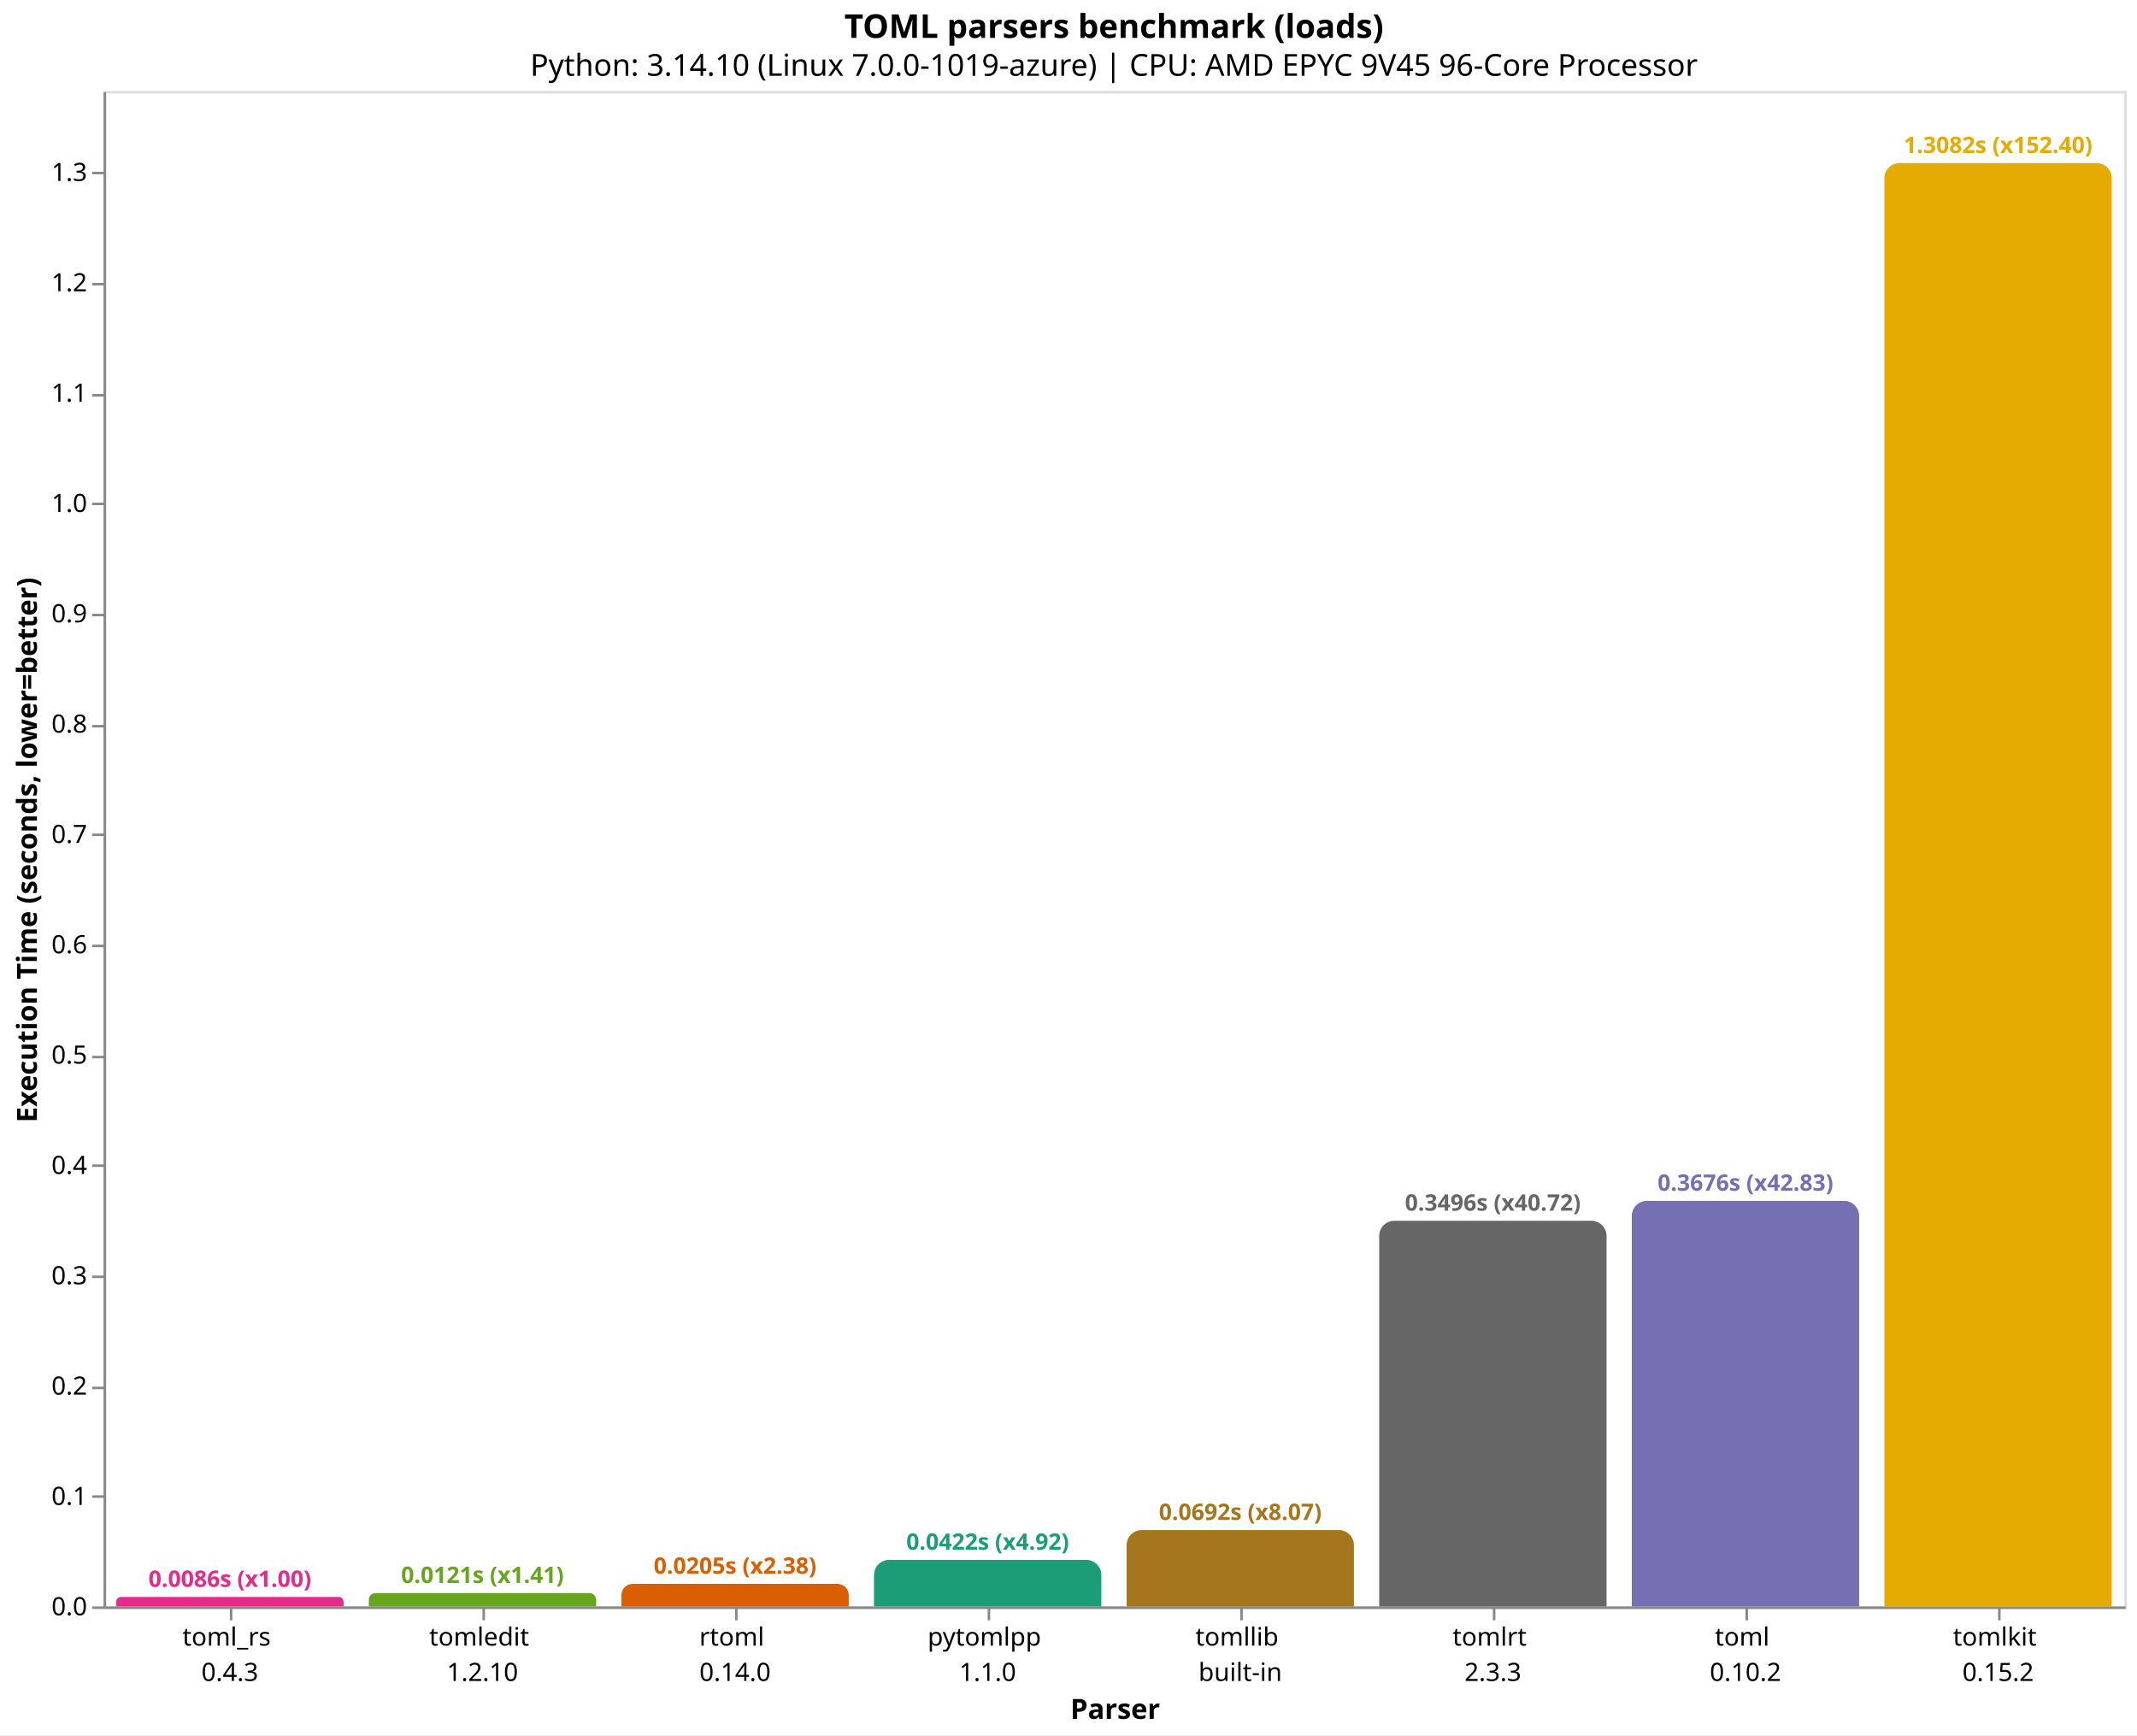
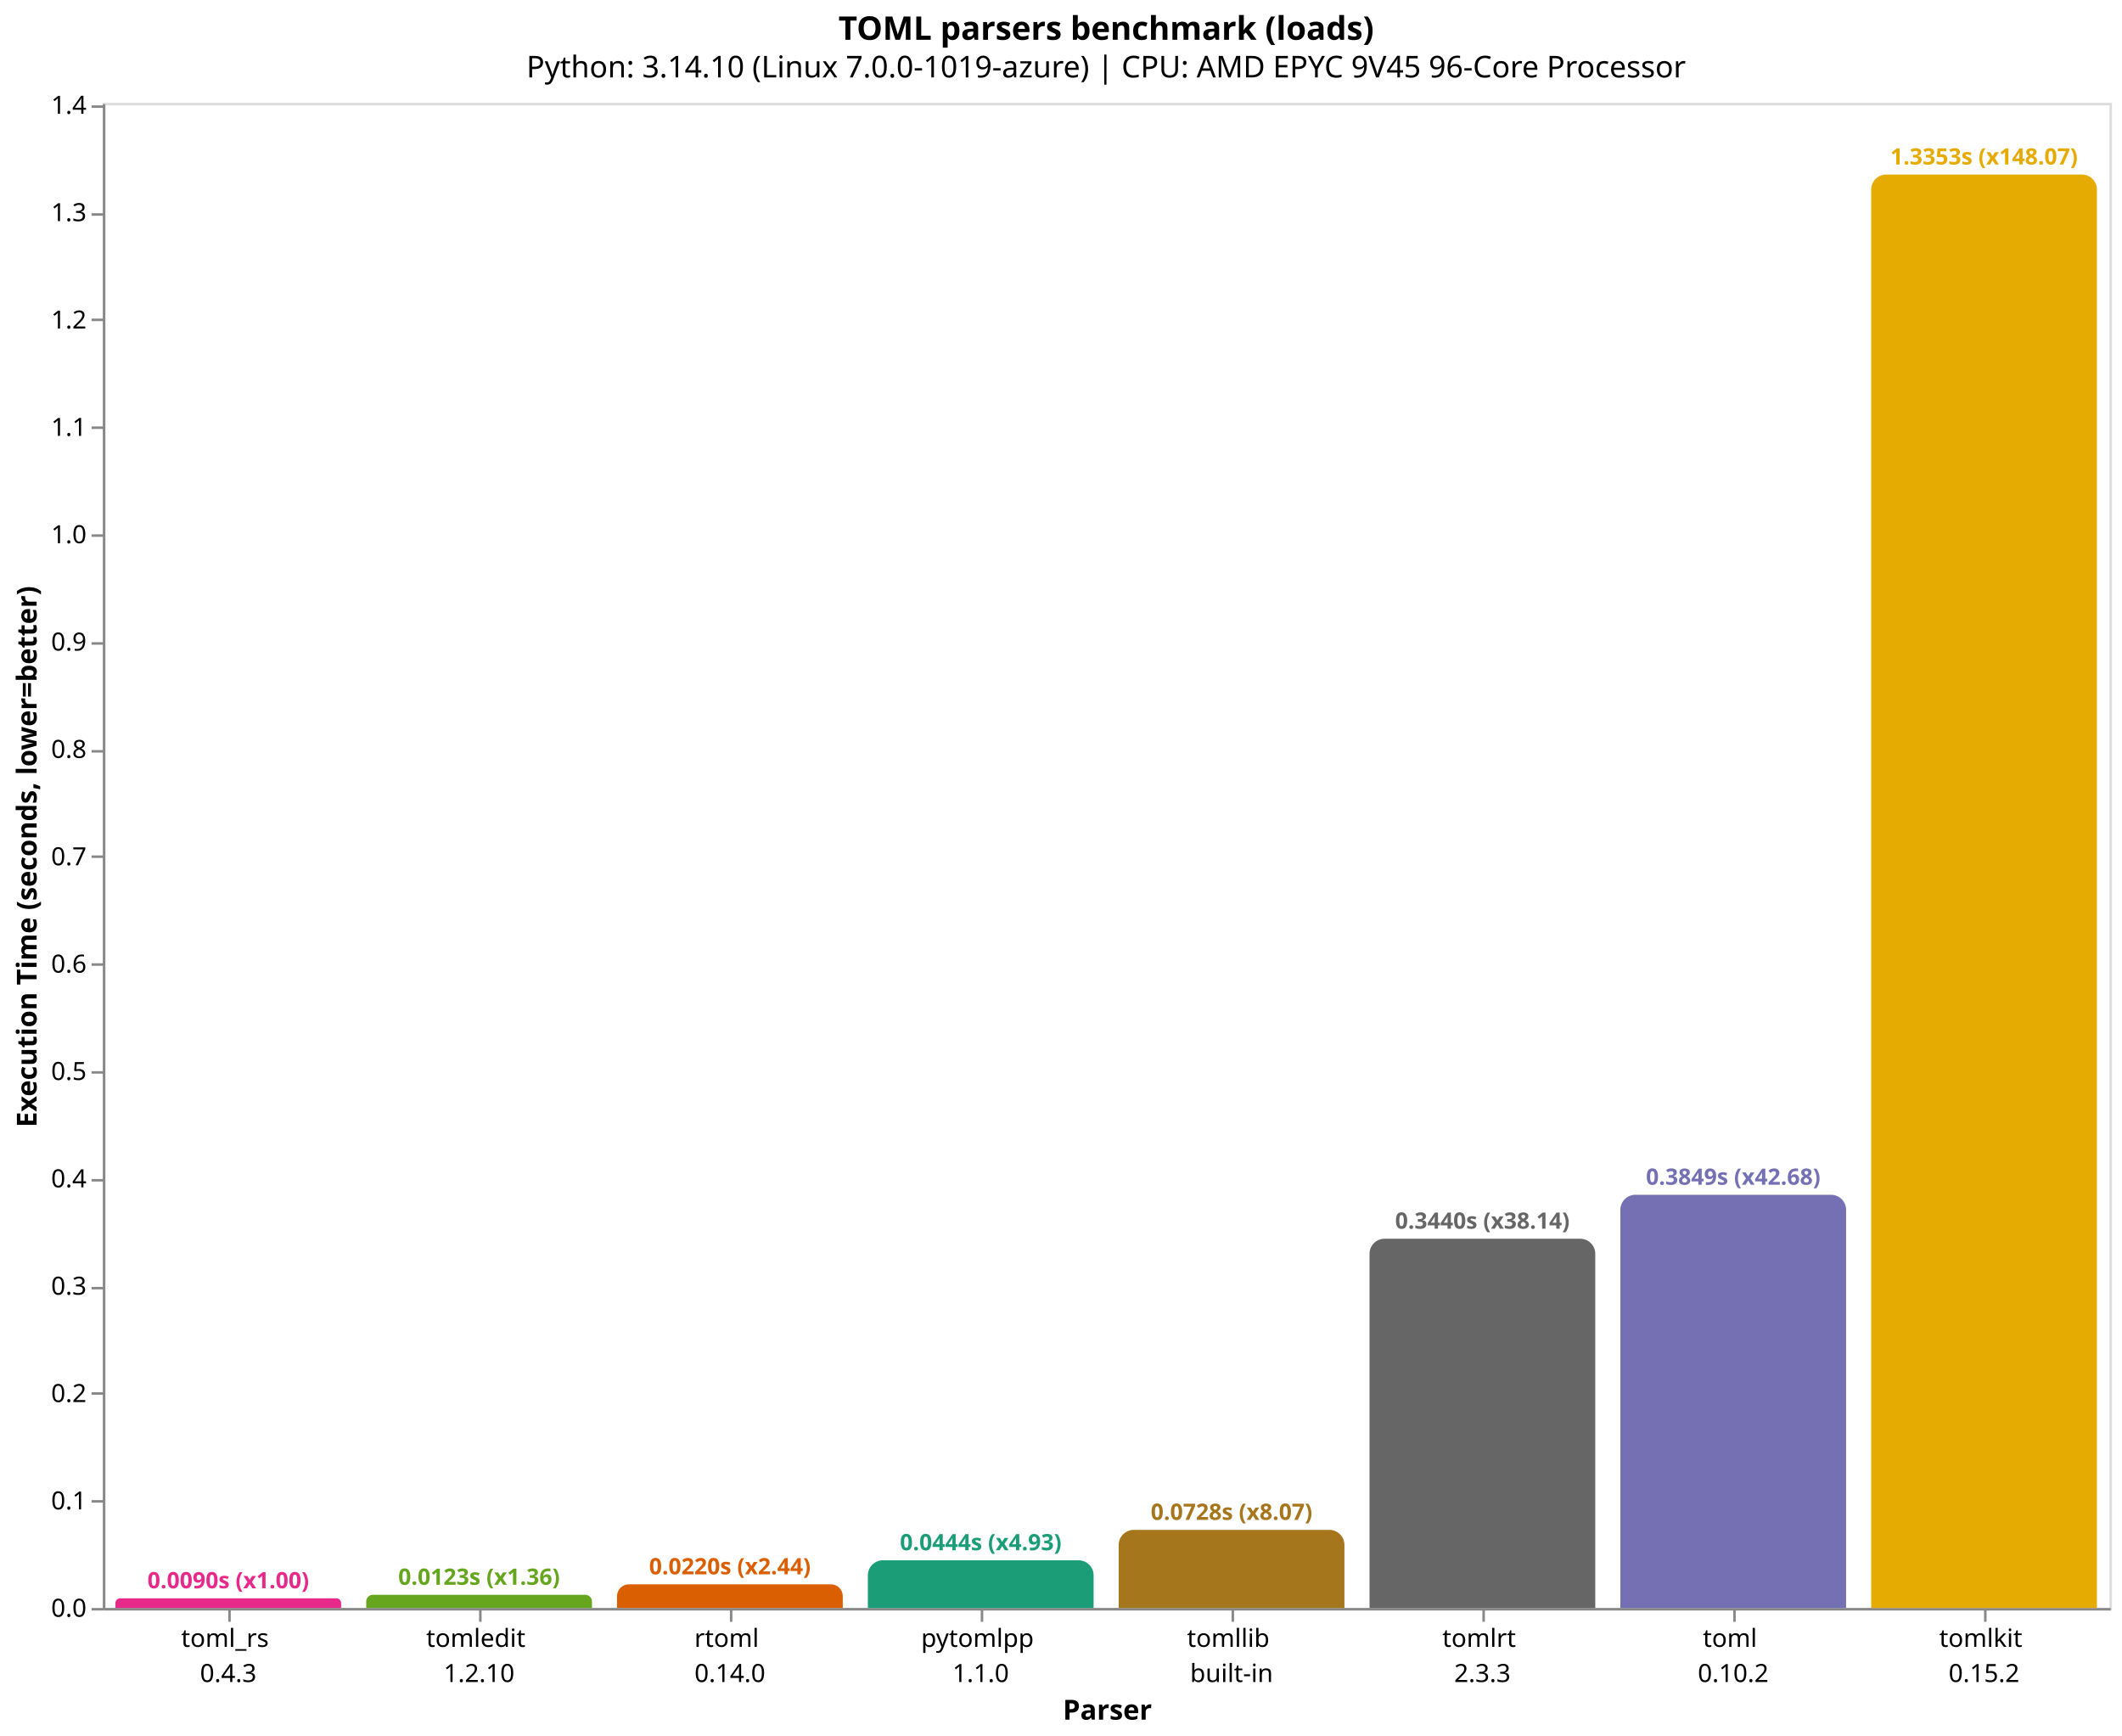
- <svg xmlns="http://www.w3.org/2000/svg" version="1.1" class="marks" width="846" height="687" viewBox="0 0 846 687">
-   <rect width="846" height="687" fill="white" />
-   <g fill="none" stroke-miterlimit="10" transform="translate(41,36)">
+ <svg xmlns="http://www.w3.org/2000/svg" version="1.1" class="marks" width="846" height="692" viewBox="0 0 846 692">
+   <rect width="846" height="692" fill="white" />
+   <g fill="none" stroke-miterlimit="10" transform="translate(41,41)">
    <g class="mark-group role-frame root" role="graphics-object" aria-roledescription="group mark container">
      <g transform="translate(0,0)">
        <path class="background" aria-hidden="true" d="M0.5,0.5h800v600h-800Z" stroke="#ddd" />
        <g>
          <g class="mark-group role-axis" role="graphics-symbol" aria-roledescription="axis" aria-label="X-axis titled 'Parser' for a discrete scale with 8 values: toml_rs&#10;0.4.3, tomledit&#10;1.2.10, rtoml&#10;0.14.0, pytomlpp&#10;1.1.0, tomllib&#10;built-in, ending with tomlkit&#10;0.15.2">
            <g transform="translate(0.5,600.5)">
              <path class="background" aria-hidden="true" d="M0,0h0v0h0Z" pointer-events="none" />
              <g>
                <g class="mark-rule role-axis-tick" pointer-events="none">
                  <line transform="translate(50,0)" x2="0" y2="5" stroke="#888" stroke-width="1" opacity="1" />
                  <line transform="translate(150,0)" x2="0" y2="5" stroke="#888" stroke-width="1" opacity="1" />
                  <line transform="translate(250,0)" x2="0" y2="5" stroke="#888" stroke-width="1" opacity="1" />
                  <line transform="translate(350,0)" x2="0" y2="5" stroke="#888" stroke-width="1" opacity="1" />
                  <line transform="translate(450,0)" x2="0" y2="5" stroke="#888" stroke-width="1" opacity="1" />
                  <line transform="translate(550,0)" x2="0" y2="5" stroke="#888" stroke-width="1" opacity="1" />
                  <line transform="translate(650,0)" x2="0" y2="5" stroke="#888" stroke-width="1" opacity="1" />
                  <line transform="translate(750,0)" x2="0" y2="5" stroke="#888" stroke-width="1" opacity="1" />
                </g>
                <g class="mark-text role-axis-label" pointer-events="none">
                  <text text-anchor="middle" transform="translate(49.5,15)" font-family="sans-serif" font-size="10px" fill="#000" opacity="1">
                    <tspan>toml_rs</tspan>
                    <tspan x="0" dy="14">0.4.3</tspan>
                  </text>
                  <text text-anchor="middle" transform="translate(149.5,15)" font-family="sans-serif" font-size="10px" fill="#000" opacity="1">
                    <tspan>tomledit</tspan>
                    <tspan x="0" dy="14">1.2.10</tspan>
                  </text>
                  <text text-anchor="middle" transform="translate(249.5,15)" font-family="sans-serif" font-size="10px" fill="#000" opacity="1">
                    <tspan>rtoml</tspan>
                    <tspan x="0" dy="14">0.14.0</tspan>
                  </text>
                  <text text-anchor="middle" transform="translate(349.5,15)" font-family="sans-serif" font-size="10px" fill="#000" opacity="1">
                    <tspan>pytomlpp</tspan>
                    <tspan x="0" dy="14">1.1.0</tspan>
                  </text>
                  <text text-anchor="middle" transform="translate(449.5,15)" font-family="sans-serif" font-size="10px" fill="#000" opacity="1">
                    <tspan>tomllib</tspan>
                    <tspan x="0" dy="14">built-in</tspan>
                  </text>
                  <text text-anchor="middle" transform="translate(549.5,15)" font-family="sans-serif" font-size="10px" fill="#000" opacity="1">
                    <tspan>tomlrt</tspan>
                    <tspan x="0" dy="14">2.3.3</tspan>
                  </text>
                  <text text-anchor="middle" transform="translate(649.5,15)" font-family="sans-serif" font-size="10px" fill="#000" opacity="1">
                    <tspan>toml</tspan>
                    <tspan x="0" dy="14">0.10.2</tspan>
                  </text>
                  <text text-anchor="middle" transform="translate(749.5,15)" font-family="sans-serif" font-size="10px" fill="#000" opacity="1">
                    <tspan>tomlkit</tspan>
                    <tspan x="0" dy="14">0.15.2</tspan>
                  </text>
                </g>
                <g class="mark-rule role-axis-domain" pointer-events="none">
                  <line transform="translate(0,0)" x2="800" y2="0" stroke="#888" stroke-width="1" opacity="1" />
                </g>
                <g class="mark-text role-axis-title" pointer-events="none">
                  <text text-anchor="middle" transform="translate(400,44)" font-family="sans-serif" font-size="11px" font-weight="bold" fill="#000" opacity="1">Parser</text>
                </g>
              </g>
              <path class="foreground" aria-hidden="true" d="" pointer-events="none" display="none" />
            </g>
          </g>
          <g class="mark-group role-axis" role="graphics-symbol" aria-roledescription="axis" aria-label="Y-axis titled 'Execution Time (seconds, lower=better)' for a linear scale with values from 0.0 to 1.4">
            <g transform="translate(0.5,0.5)">
              <path class="background" aria-hidden="true" d="M0,0h0v0h0Z" pointer-events="none" />
              <g>
                <g class="mark-rule role-axis-tick" pointer-events="none">
                  <line transform="translate(0,600)" x2="-5" y2="0" stroke="#888" stroke-width="1" opacity="1" />
-                   <line transform="translate(0,556)" x2="-5" y2="0" stroke="#888" stroke-width="1" opacity="1" />
-                   <line transform="translate(0,513)" x2="-5" y2="0" stroke="#888" stroke-width="1" opacity="1" />
-                   <line transform="translate(0,469)" x2="-5" y2="0" stroke="#888" stroke-width="1" opacity="1" />
-                   <line transform="translate(0,425)" x2="-5" y2="0" stroke="#888" stroke-width="1" opacity="1" />
-                   <line transform="translate(0,382)" x2="-5" y2="0" stroke="#888" stroke-width="1" opacity="1" />
-                   <line transform="translate(0,338)" x2="-5" y2="0" stroke="#888" stroke-width="1" opacity="1" />
-                   <line transform="translate(0,294)" x2="-5" y2="0" stroke="#888" stroke-width="1" opacity="1" />
-                   <line transform="translate(0,251)" x2="-5" y2="0" stroke="#888" stroke-width="1" opacity="1" />
-                   <line transform="translate(0,207)" x2="-5" y2="0" stroke="#888" stroke-width="1" opacity="1" />
-                   <line transform="translate(0,163)" x2="-5" y2="0" stroke="#888" stroke-width="1" opacity="1" />
-                   <line transform="translate(0,120)" x2="-5" y2="0" stroke="#888" stroke-width="1" opacity="1" />
-                   <line transform="translate(0,76)" x2="-5" y2="0" stroke="#888" stroke-width="1" opacity="1" />
-                   <line transform="translate(0,32)" x2="-5" y2="0" stroke="#888" stroke-width="1" opacity="1" />
+                   <line transform="translate(0,557)" x2="-5" y2="0" stroke="#888" stroke-width="1" opacity="1" />
+                   <line transform="translate(0,514)" x2="-5" y2="0" stroke="#888" stroke-width="1" opacity="1" />
+                   <line transform="translate(0,472)" x2="-5" y2="0" stroke="#888" stroke-width="1" opacity="1" />
+                   <line transform="translate(0,429)" x2="-5" y2="0" stroke="#888" stroke-width="1" opacity="1" />
+                   <line transform="translate(0,386)" x2="-5" y2="0" stroke="#888" stroke-width="1" opacity="1" />
+                   <line transform="translate(0,343)" x2="-5" y2="0" stroke="#888" stroke-width="1" opacity="1" />
+                   <line transform="translate(0,300)" x2="-5" y2="0" stroke="#888" stroke-width="1" opacity="1" />
+                   <line transform="translate(0,258)" x2="-5" y2="0" stroke="#888" stroke-width="1" opacity="1" />
+                   <line transform="translate(0,215)" x2="-5" y2="0" stroke="#888" stroke-width="1" opacity="1" />
+                   <line transform="translate(0,172)" x2="-5" y2="0" stroke="#888" stroke-width="1" opacity="1" />
+                   <line transform="translate(0,129)" x2="-5" y2="0" stroke="#888" stroke-width="1" opacity="1" />
+                   <line transform="translate(0,86)" x2="-5" y2="0" stroke="#888" stroke-width="1" opacity="1" />
+                   <line transform="translate(0,44)" x2="-5" y2="0" stroke="#888" stroke-width="1" opacity="1" />
+                   <line transform="translate(0,1)" x2="-5" y2="0" stroke="#888" stroke-width="1" opacity="1" />
                </g>
                <g class="mark-text role-axis-label" pointer-events="none">
                  <text text-anchor="end" transform="translate(-7,603)" font-family="sans-serif" font-size="10px" fill="#000" opacity="1">0.0</text>
-                   <text text-anchor="end" transform="translate(-7,559.3196)" font-family="sans-serif" font-size="10px" fill="#000" opacity="1">0.1</text>
-                   <text text-anchor="end" transform="translate(-7,515.6391)" font-family="sans-serif" font-size="10px" fill="#000" opacity="1">0.2</text>
-                   <text text-anchor="end" transform="translate(-7,471.9587)" font-family="sans-serif" font-size="10px" fill="#000" opacity="1">0.3</text>
-                   <text text-anchor="end" transform="translate(-7,428.2783)" font-family="sans-serif" font-size="10px" fill="#000" opacity="1">0.4</text>
-                   <text text-anchor="end" transform="translate(-7,384.5978)" font-family="sans-serif" font-size="10px" fill="#000" opacity="1">0.5</text>
-                   <text text-anchor="end" transform="translate(-7,340.9174)" font-family="sans-serif" font-size="10px" fill="#000" opacity="1">0.6</text>
-                   <text text-anchor="end" transform="translate(-7,297.237)" font-family="sans-serif" font-size="10px" fill="#000" opacity="1">0.7</text>
-                   <text text-anchor="end" transform="translate(-7,253.5566)" font-family="sans-serif" font-size="10px" fill="#000" opacity="1">0.8</text>
-                   <text text-anchor="end" transform="translate(-7,209.8761)" font-family="sans-serif" font-size="10px" fill="#000" opacity="1">0.9</text>
-                   <text text-anchor="end" transform="translate(-7,166.1957)" font-family="sans-serif" font-size="10px" fill="#000" opacity="1">1.0</text>
-                   <text text-anchor="end" transform="translate(-7,122.5153)" font-family="sans-serif" font-size="10px" fill="#000" opacity="1">1.1</text>
-                   <text text-anchor="end" transform="translate(-7,78.83483)" font-family="sans-serif" font-size="10px" fill="#000" opacity="1">1.2</text>
-                   <text text-anchor="end" transform="translate(-7,35.1544)" font-family="sans-serif" font-size="10px" fill="#000" opacity="1">1.3</text>
+                   <text text-anchor="end" transform="translate(-7,560.2044)" font-family="sans-serif" font-size="10px" fill="#000" opacity="1">0.1</text>
+                   <text text-anchor="end" transform="translate(-7,517.4088)" font-family="sans-serif" font-size="10px" fill="#000" opacity="1">0.2</text>
+                   <text text-anchor="end" transform="translate(-7,474.6132)" font-family="sans-serif" font-size="10px" fill="#000" opacity="1">0.3</text>
+                   <text text-anchor="end" transform="translate(-7,431.8175)" font-family="sans-serif" font-size="10px" fill="#000" opacity="1">0.4</text>
+                   <text text-anchor="end" transform="translate(-7,389.0219)" font-family="sans-serif" font-size="10px" fill="#000" opacity="1">0.5</text>
+                   <text text-anchor="end" transform="translate(-7,346.2263)" font-family="sans-serif" font-size="10px" fill="#000" opacity="1">0.6</text>
+                   <text text-anchor="end" transform="translate(-7,303.4307)" font-family="sans-serif" font-size="10px" fill="#000" opacity="1">0.7</text>
+                   <text text-anchor="end" transform="translate(-7,260.6351)" font-family="sans-serif" font-size="10px" fill="#000" opacity="1">0.8</text>
+                   <text text-anchor="end" transform="translate(-7,217.8395)" font-family="sans-serif" font-size="10px" fill="#000" opacity="1">0.9</text>
+                   <text text-anchor="end" transform="translate(-7,175.0438)" font-family="sans-serif" font-size="10px" fill="#000" opacity="1">1.0</text>
+                   <text text-anchor="end" transform="translate(-7,132.2482)" font-family="sans-serif" font-size="10px" fill="#000" opacity="1">1.1</text>
+                   <text text-anchor="end" transform="translate(-7,89.45261)" font-family="sans-serif" font-size="10px" fill="#000" opacity="1">1.2</text>
+                   <text text-anchor="end" transform="translate(-7,46.65699)" font-family="sans-serif" font-size="10px" fill="#000" opacity="1">1.3</text>
+                   <text text-anchor="end" transform="translate(-7,3.861379)" font-family="sans-serif" font-size="10px" fill="#000" opacity="1">1.4</text>
                </g>
                <g class="mark-rule role-axis-domain" pointer-events="none">
                  <line transform="translate(0,600)" x2="0" y2="-600" stroke="#888" stroke-width="1" opacity="1" />
                </g>
                <g class="mark-text role-axis-title" pointer-events="none">
                  <text text-anchor="middle" transform="translate(-24.90137,300) rotate(-90) translate(0,-2)" font-family="sans-serif" font-size="11px" font-weight="bold" fill="#000" opacity="1">Execution Time (seconds, lower=better)</text>
                </g>
              </g>
              <path class="foreground" aria-hidden="true" d="" pointer-events="none" display="none" />
            </g>
          </g>
          <g class="mark-group role-scope" role="graphics-object" aria-roledescription="group mark container">
-             <g transform="translate(5,596.2506)">
-               <path class="background" aria-hidden="true" d="M1.875,0L88.125,0C89.16,0,90,0.84,90,1.875L90,3.749C90,3.749,90,3.749,90,3.749L0,3.749C0,3.749,0,3.749,0,3.749L0,1.875C0,0.84,0.84,0,1.875,0Z" />
+             <g transform="translate(5,596.1408)">
+               <path class="background" aria-hidden="true" d="M1.93,0L88.07,0C89.135,0,90,0.865,90,1.93L90,3.859C90,3.859,90,3.859,90,3.859L0,3.859C0,3.859,0,3.859,0,3.859L0,1.93C0,0.865,0.865,0,1.93,0Z" />
              <g clip-path="url(#clip1)">
                <g class="mark-group role-scope" role="graphics-object" aria-roledescription="group mark container">
-                   <g transform="translate(0,-596.2506)">
-                     <path class="background" aria-hidden="true" d="M0,0h90v0h-90Z" />
-                     <g>
-                       <g class="mark-rect role-mark layer_0_marks" role="graphics-object" aria-roledescription="rect mark container">
-                         <path aria-label="Parser: toml_rs&#10;0.4.3; Execution Time (seconds, lower=better): 0.008583774; parser: toml_rs; Execution Time (s): 0.0086; Slowdown: 1.00" role="graphics-symbol" aria-roledescription="bar" d="M0,596.251h90v3.749h-90Z" fill="#e7298a" />
-                       </g>
-                     </g>
-                     <path class="foreground" aria-hidden="true" d="" display="none" />
-                   </g>
-                 </g>
-               </g>
-               <path class="foreground" aria-hidden="true" d="" display="none" />
-             </g>
-             <g transform="translate(105,594.7106)">
-               <path class="background" aria-hidden="true" d="M2.645,0L87.355,0C88.815,0,90,1.185,90,2.645L90,5.289C90,5.289,90,5.289,90,5.289L0,5.289C0,5.289,0,5.289,0,5.289L0,2.645C0,1.185,1.185,0,2.645,0Z" />
+                   <g transform="translate(0,-596.1408)">
+                     <path class="background" aria-hidden="true" d="M0,0h90v0h-90Z" />
+                     <g>
+                       <g class="mark-rect role-mark layer_0_marks" role="graphics-object" aria-roledescription="rect mark container">
+                         <path aria-label="Parser: toml_rs&#10;0.4.3; Execution Time (seconds, lower=better): 0.009017757; parser: toml_rs; Execution Time (s): 0.0090; Slowdown: 1.00" role="graphics-symbol" aria-roledescription="bar" d="M0,596.141h90v3.859h-90Z" fill="#e7298a" />
+                       </g>
+                     </g>
+                     <path class="foreground" aria-hidden="true" d="" display="none" />
+                   </g>
+                 </g>
+               </g>
+               <path class="foreground" aria-hidden="true" d="" display="none" />
+             </g>
+             <g transform="translate(105,594.7432)">
+               <path class="background" aria-hidden="true" d="M2.628,0L87.372,0C88.822,0,90,1.178,90,2.628L90,5.257C90,5.257,90,5.257,90,5.257L0,5.257C0,5.257,0,5.257,0,5.257L0,2.628C0,1.178,1.178,0,2.628,0Z" />
              <g clip-path="url(#clip2)">
                <g class="mark-group role-scope" role="graphics-object" aria-roledescription="group mark container">
-                   <g transform="translate(0,-594.7106)">
-                     <path class="background" aria-hidden="true" d="M0,0h90v0h-90Z" />
-                     <g>
-                       <g class="mark-rect role-mark layer_0_marks" role="graphics-object" aria-roledescription="rect mark container">
-                         <path aria-label="Parser: tomledit&#10;1.2.10; Execution Time (seconds, lower=better): 0.012109325; parser: tomledit; Execution Time (s): 0.0121; Slowdown: 1.41" role="graphics-symbol" aria-roledescription="bar" d="M0,594.711h90v5.289h-90Z" fill="#66a61e" />
-                       </g>
-                     </g>
-                     <path class="foreground" aria-hidden="true" d="" display="none" />
-                   </g>
-                 </g>
-               </g>
-               <path class="foreground" aria-hidden="true" d="" display="none" />
-             </g>
-             <g transform="translate(205,591.0588)">
-               <path class="background" aria-hidden="true" d="M4.471,0L85.529,0C87.997,0,90,2.003,90,4.471L90,8.941C90,8.941,90,8.941,90,8.941L0,8.941C0,8.941,0,8.941,0,8.941L0,4.471C0,2.003,2.003,0,4.471,0Z" />
+                   <g transform="translate(0,-594.7432)">
+                     <path class="background" aria-hidden="true" d="M0,0h90v0h-90Z" />
+                     <g>
+                       <g class="mark-rect role-mark layer_0_marks" role="graphics-object" aria-roledescription="rect mark container">
+                         <path aria-label="Parser: tomledit&#10;1.2.10; Execution Time (seconds, lower=better): 0.012283616; parser: tomledit; Execution Time (s): 0.0123; Slowdown: 1.36" role="graphics-symbol" aria-roledescription="bar" d="M0,594.743h90v5.257h-90Z" fill="#66a61e" />
+                       </g>
+                     </g>
+                     <path class="foreground" aria-hidden="true" d="" display="none" />
+                   </g>
+                 </g>
+               </g>
+               <path class="foreground" aria-hidden="true" d="" display="none" />
+             </g>
+             <g transform="translate(205,590.5693)">
+               <path class="background" aria-hidden="true" d="M4.715,0L85.285,0C87.887,0,90,2.113,90,4.715L90,9.431C90,9.431,90,9.431,90,9.431L0,9.431C0,9.431,0,9.431,0,9.431L0,4.715C0,2.113,2.113,0,4.715,0Z" />
              <g clip-path="url(#clip3)">
                <g class="mark-group role-scope" role="graphics-object" aria-roledescription="group mark container">
-                   <g transform="translate(0,-591.0588)">
-                     <path class="background" aria-hidden="true" d="M0,0h90v0h-90Z" />
-                     <g>
-                       <g class="mark-rect role-mark layer_0_marks" role="graphics-object" aria-roledescription="rect mark container">
-                         <path aria-label="Parser: rtoml&#10;0.14.0; Execution Time (seconds, lower=better): 0.020469502; parser: rtoml; Execution Time (s): 0.0205; Slowdown: 2.38" role="graphics-symbol" aria-roledescription="bar" d="M0,591.059h90v8.941h-90Z" fill="#d95f02" />
-                       </g>
-                     </g>
-                     <path class="foreground" aria-hidden="true" d="" display="none" />
-                   </g>
-                 </g>
-               </g>
-               <path class="foreground" aria-hidden="true" d="" display="none" />
-             </g>
-             <g transform="translate(305,581.5529)">
-               <path class="background" aria-hidden="true" d="M6,0L84,0C87.311,0,90,2.689,90,6L90,18.447C90,18.447,90,18.447,90,18.447L0,18.447C0,18.447,0,18.447,0,18.447L0,6C0,2.689,2.689,0,6,0Z" />
+                   <g transform="translate(0,-590.5693)">
+                     <path class="background" aria-hidden="true" d="M0,0h90v0h-90Z" />
+                     <g>
+                       <g class="mark-rect role-mark layer_0_marks" role="graphics-object" aria-roledescription="rect mark container">
+                         <path aria-label="Parser: rtoml&#10;0.14.0; Execution Time (seconds, lower=better): 0.022036588; parser: rtoml; Execution Time (s): 0.0220; Slowdown: 2.44" role="graphics-symbol" aria-roledescription="bar" d="M0,590.569h90v9.431h-90Z" fill="#d95f02" />
+                       </g>
+                     </g>
+                     <path class="foreground" aria-hidden="true" d="" display="none" />
+                   </g>
+                 </g>
+               </g>
+               <path class="foreground" aria-hidden="true" d="" display="none" />
+             </g>
+             <g transform="translate(305,580.9789)">
+               <path class="background" aria-hidden="true" d="M6,0L84,0C87.311,0,90,2.689,90,6L90,19.021C90,19.021,90,19.021,90,19.021L0,19.021C0,19.021,0,19.021,0,19.021L0,6C0,2.689,2.689,0,6,0Z" />
              <g clip-path="url(#clip4)">
                <g class="mark-group role-scope" role="graphics-object" aria-roledescription="group mark container">
-                   <g transform="translate(0,-581.5529)">
-                     <path class="background" aria-hidden="true" d="M0,0h90v0h-90Z" />
-                     <g>
-                       <g class="mark-rect role-mark layer_0_marks" role="graphics-object" aria-roledescription="rect mark container">
-                         <path aria-label="Parser: pytomlpp&#10;1.1.0; Execution Time (seconds, lower=better): 0.042231875; parser: pytomlpp; Execution Time (s): 0.0422; Slowdown: 4.92" role="graphics-symbol" aria-roledescription="bar" d="M0,581.553h90v18.447h-90Z" fill="#1b9e77" />
-                       </g>
-                     </g>
-                     <path class="foreground" aria-hidden="true" d="" display="none" />
-                   </g>
-                 </g>
-               </g>
-               <path class="foreground" aria-hidden="true" d="" display="none" />
-             </g>
-             <g transform="translate(405,569.7553)">
-               <path class="background" aria-hidden="true" d="M6,0L84,0C87.311,0,90,2.689,90,6L90,30.245C90,30.245,90,30.245,90,30.245L0,30.245C0,30.245,0,30.245,0,30.245L0,6C0,2.689,2.689,0,6,0Z" />
+                   <g transform="translate(0,-580.9789)">
+                     <path class="background" aria-hidden="true" d="M0,0h90v0h-90Z" />
+                     <g>
+                       <g class="mark-rect role-mark layer_0_marks" role="graphics-object" aria-roledescription="rect mark container">
+                         <path aria-label="Parser: pytomlpp&#10;1.1.0; Execution Time (seconds, lower=better): 0.0444464; parser: pytomlpp; Execution Time (s): 0.0444; Slowdown: 4.93" role="graphics-symbol" aria-roledescription="bar" d="M0,580.979h90v19.021h-90Z" fill="#1b9e77" />
+                       </g>
+                     </g>
+                     <path class="foreground" aria-hidden="true" d="" display="none" />
+                   </g>
+                 </g>
+               </g>
+               <path class="foreground" aria-hidden="true" d="" display="none" />
+             </g>
+             <g transform="translate(405,568.8604)">
+               <path class="background" aria-hidden="true" d="M6,0L84,0C87.311,0,90,2.689,90,6L90,31.14C90,31.14,90,31.14,90,31.14L0,31.14C0,31.14,0,31.14,0,31.14L0,6C0,2.689,2.689,0,6,0Z" />
              <g clip-path="url(#clip5)">
                <g class="mark-group role-scope" role="graphics-object" aria-roledescription="group mark container">
-                   <g transform="translate(0,-569.7553)">
-                     <path class="background" aria-hidden="true" d="M0,0h90v0h-90Z" />
-                     <g>
-                       <g class="mark-rect role-mark layer_0_marks" role="graphics-object" aria-roledescription="rect mark container">
-                         <path aria-label="Parser: tomllib&#10;built-in; Execution Time (seconds, lower=better): 0.069240822; parser: tomllib; Execution Time (s): 0.0692; Slowdown: 8.07" role="graphics-symbol" aria-roledescription="bar" d="M0,569.755h90v30.245h-90Z" fill="#a6761d" />
-                       </g>
-                     </g>
-                     <path class="foreground" aria-hidden="true" d="" display="none" />
-                   </g>
-                 </g>
-               </g>
-               <path class="foreground" aria-hidden="true" d="" display="none" />
-             </g>
-             <g transform="translate(505,447.3088)">
-               <path class="background" aria-hidden="true" d="M6,0L84,0C87.311,0,90,2.689,90,6L90,152.691C90,152.691,90,152.691,90,152.691L0,152.691C0,152.691,0,152.691,0,152.691L0,6C0,2.689,2.689,0,6,0Z" />
+                   <g transform="translate(0,-568.8604)">
+                     <path class="background" aria-hidden="true" d="M0,0h90v0h-90Z" />
+                     <g>
+                       <g class="mark-rect role-mark layer_0_marks" role="graphics-object" aria-roledescription="rect mark container">
+                         <path aria-label="Parser: tomllib&#10;built-in; Execution Time (seconds, lower=better): 0.072763415; parser: tomllib; Execution Time (s): 0.0728; Slowdown: 8.07" role="graphics-symbol" aria-roledescription="bar" d="M0,568.86h90v31.14h-90Z" fill="#a6761d" />
+                       </g>
+                     </g>
+                     <path class="foreground" aria-hidden="true" d="" display="none" />
+                   </g>
+                 </g>
+               </g>
+               <path class="foreground" aria-hidden="true" d="" display="none" />
+             </g>
+             <g transform="translate(505,452.7977)">
+               <path class="background" aria-hidden="true" d="M6,0L84,0C87.311,0,90,2.689,90,6L90,147.202C90,147.202,90,147.202,90,147.202L0,147.202C0,147.202,0,147.202,0,147.202L0,6C0,2.689,2.689,0,6,0Z" />
              <g clip-path="url(#clip6)">
                <g class="mark-group role-scope" role="graphics-object" aria-roledescription="group mark container">
-                   <g transform="translate(0,-447.3088)">
-                     <path class="background" aria-hidden="true" d="M0,0h90v0h-90Z" />
-                     <g>
-                       <g class="mark-rect role-mark layer_0_marks" role="graphics-object" aria-roledescription="rect mark container">
-                         <path aria-label="Parser: tomlrt&#10;2.3.3; Execution Time (seconds, lower=better): 0.349564383; parser: tomlrt; Execution Time (s): 0.3496; Slowdown: 40.72" role="graphics-symbol" aria-roledescription="bar" d="M0,447.309h90v152.691h-90Z" fill="#666666" />
-                       </g>
-                     </g>
-                     <path class="foreground" aria-hidden="true" d="" display="none" />
-                   </g>
-                 </g>
-               </g>
-               <path class="foreground" aria-hidden="true" d="" display="none" />
-             </g>
-             <g transform="translate(605,439.4183)">
-               <path class="background" aria-hidden="true" d="M6,0L84,0C87.311,0,90,2.689,90,6L90,160.582C90,160.582,90,160.582,90,160.582L0,160.582C0,160.582,0,160.582,0,160.582L0,6C0,2.689,2.689,0,6,0Z" />
+                   <g transform="translate(0,-452.7977)">
+                     <path class="background" aria-hidden="true" d="M0,0h90v0h-90Z" />
+                     <g>
+                       <g class="mark-rect role-mark layer_0_marks" role="graphics-object" aria-roledescription="rect mark container">
+                         <path aria-label="Parser: tomlrt&#10;2.3.3; Execution Time (seconds, lower=better): 0.34396589; parser: tomlrt; Execution Time (s): 0.3440; Slowdown: 38.14" role="graphics-symbol" aria-roledescription="bar" d="M0,452.798h90v147.202h-90Z" fill="#666666" />
+                       </g>
+                     </g>
+                     <path class="foreground" aria-hidden="true" d="" display="none" />
+                   </g>
+                 </g>
+               </g>
+               <path class="foreground" aria-hidden="true" d="" display="none" />
+             </g>
+             <g transform="translate(605,435.2762)">
+               <path class="background" aria-hidden="true" d="M6,0L84,0C87.311,0,90,2.689,90,6L90,164.724C90,164.724,90,164.724,90,164.724L0,164.724C0,164.724,0,164.724,0,164.724L0,6C0,2.689,2.689,0,6,0Z" />
              <g clip-path="url(#clip7)">
                <g class="mark-group role-scope" role="graphics-object" aria-roledescription="group mark container">
-                   <g transform="translate(0,-439.4183)">
-                     <path class="background" aria-hidden="true" d="M0,0h90v0h-90Z" />
-                     <g>
-                       <g class="mark-rect role-mark layer_0_marks" role="graphics-object" aria-roledescription="rect mark container">
-                         <path aria-label="Parser: toml&#10;0.10.2; Execution Time (seconds, lower=better): 0.367628384; parser: toml; Execution Time (s): 0.3676; Slowdown: 42.83" role="graphics-symbol" aria-roledescription="bar" d="M0,439.418h90v160.582h-90Z" fill="#7570b3" />
+                   <g transform="translate(0,-435.2762)">
+                     <path class="background" aria-hidden="true" d="M0,0h90v0h-90Z" />
+                     <g>
+                       <g class="mark-rect role-mark layer_0_marks" role="graphics-object" aria-roledescription="rect mark container">
+                         <path aria-label="Parser: toml&#10;0.10.2; Execution Time (seconds, lower=better): 0.38490814; parser: toml; Execution Time (s): 0.3849; Slowdown: 42.68" role="graphics-symbol" aria-roledescription="bar" d="M0,435.276h90v164.724h-90Z" fill="#7570b3" />
                      </g>
                    </g>
                    <path class="foreground" aria-hidden="true" d="" display="none" />
                  </g>
                </g>
              </g>
              <path class="foreground" aria-hidden="true" d="" display="none" />
            </g>
            <g transform="translate(705,28.57143)">
              <path class="background" aria-hidden="true" d="M6,0L84,0C87.311,0,90,2.689,90,6L90,571.429C90,571.429,90,571.429,90,571.429L0,571.429C0,571.429,0,571.429,0,571.429L0,6C0,2.689,2.689,0,6,0Z" />
              <g clip-path="url(#clip8)">
                <g class="mark-group role-scope" role="graphics-object" aria-roledescription="group mark container">
                  <g transform="translate(0,-28.57143)">
                    <path class="background" aria-hidden="true" d="M0,0h90v0h-90Z" />
                    <g>
                      <g class="mark-rect role-mark layer_0_marks" role="graphics-object" aria-roledescription="rect mark container">
-                         <path aria-label="Parser: tomlkit&#10;0.15.2; Execution Time (seconds, lower=better): 1.30820269; parser: tomlkit; Execution Time (s): 1.3082; Slowdown: 152.40" role="graphics-symbol" aria-roledescription="bar" d="M0,28.571h90v571.429h-90Z" fill="#e6ab02" />
+                         <path aria-label="Parser: tomlkit&#10;0.15.2; Execution Time (seconds, lower=better): 1.335250261; parser: tomlkit; Execution Time (s): 1.3353; Slowdown: 148.07" role="graphics-symbol" aria-roledescription="bar" d="M0,28.571h90v571.429h-90Z" fill="#e6ab02" />
                      </g>
                    </g>
                    <path class="foreground" aria-hidden="true" d="" display="none" />
                  </g>
                </g>
              </g>
              <path class="foreground" aria-hidden="true" d="" display="none" />
            </g>
          </g>
          <g class="mark-text role-mark layer_1_marks" role="graphics-object" aria-roledescription="text mark container">
-             <text aria-label="Parser: toml_rs&#10;0.4.3; Execution Time (seconds, lower=better): 0.008583774; parser: toml_rs; label: 0.0086s (x1.00); Execution Time (s): 0.0086; Slowdown: 1.00" role="graphics-symbol" aria-roledescription="text mark" text-anchor="middle" transform="translate(50,592.2506)" font-family="sans-serif" font-size="9px" font-weight="bold" fill="#e7298a">0.0086s (x1.00)</text>
-             <text aria-label="Parser: tomledit&#10;1.2.10; Execution Time (seconds, lower=better): 0.012109325; parser: tomledit; label: 0.0121s (x1.41); Execution Time (s): 0.0121; Slowdown: 1.41" role="graphics-symbol" aria-roledescription="text mark" text-anchor="middle" transform="translate(150,590.7106)" font-family="sans-serif" font-size="9px" font-weight="bold" fill="#66a61e">0.0121s (x1.41)</text>
-             <text aria-label="Parser: rtoml&#10;0.14.0; Execution Time (seconds, lower=better): 0.020469502; parser: rtoml; label: 0.0205s (x2.38); Execution Time (s): 0.0205; Slowdown: 2.38" role="graphics-symbol" aria-roledescription="text mark" text-anchor="middle" transform="translate(250,587.0588)" font-family="sans-serif" font-size="9px" font-weight="bold" fill="#d95f02">0.0205s (x2.38)</text>
-             <text aria-label="Parser: pytomlpp&#10;1.1.0; Execution Time (seconds, lower=better): 0.042231875; parser: pytomlpp; label: 0.0422s (x4.92); Execution Time (s): 0.0422; Slowdown: 4.92" role="graphics-symbol" aria-roledescription="text mark" text-anchor="middle" transform="translate(350,577.5529)" font-family="sans-serif" font-size="9px" font-weight="bold" fill="#1b9e77">0.0422s (x4.92)</text>
-             <text aria-label="Parser: tomllib&#10;built-in; Execution Time (seconds, lower=better): 0.069240822; parser: tomllib; label: 0.0692s (x8.07); Execution Time (s): 0.0692; Slowdown: 8.07" role="graphics-symbol" aria-roledescription="text mark" text-anchor="middle" transform="translate(450,565.7553)" font-family="sans-serif" font-size="9px" font-weight="bold" fill="#a6761d">0.0692s (x8.07)</text>
-             <text aria-label="Parser: tomlrt&#10;2.3.3; Execution Time (seconds, lower=better): 0.349564383; parser: tomlrt; label: 0.3496s (x40.72); Execution Time (s): 0.3496; Slowdown: 40.72" role="graphics-symbol" aria-roledescription="text mark" text-anchor="middle" transform="translate(550,443.3088)" font-family="sans-serif" font-size="9px" font-weight="bold" fill="#666666">0.3496s (x40.72)</text>
-             <text aria-label="Parser: toml&#10;0.10.2; Execution Time (seconds, lower=better): 0.367628384; parser: toml; label: 0.3676s (x42.83); Execution Time (s): 0.3676; Slowdown: 42.83" role="graphics-symbol" aria-roledescription="text mark" text-anchor="middle" transform="translate(650,435.4183)" font-family="sans-serif" font-size="9px" font-weight="bold" fill="#7570b3">0.3676s (x42.83)</text>
-             <text aria-label="Parser: tomlkit&#10;0.15.2; Execution Time (seconds, lower=better): 1.30820269; parser: tomlkit; label: 1.3082s (x152.40); Execution Time (s): 1.3082; Slowdown: 152.40" role="graphics-symbol" aria-roledescription="text mark" text-anchor="middle" transform="translate(750,24.57143)" font-family="sans-serif" font-size="9px" font-weight="bold" fill="#e6ab02">1.3082s (x152.40)</text>
+             <text aria-label="Parser: toml_rs&#10;0.4.3; Execution Time (seconds, lower=better): 0.009017757; parser: toml_rs; label: 0.0090s (x1.00); Execution Time (s): 0.0090; Slowdown: 1.00" role="graphics-symbol" aria-roledescription="text mark" text-anchor="middle" transform="translate(50,592.1408)" font-family="sans-serif" font-size="9px" font-weight="bold" fill="#e7298a">0.0090s (x1.00)</text>
+             <text aria-label="Parser: tomledit&#10;1.2.10; Execution Time (seconds, lower=better): 0.012283616; parser: tomledit; label: 0.0123s (x1.36); Execution Time (s): 0.0123; Slowdown: 1.36" role="graphics-symbol" aria-roledescription="text mark" text-anchor="middle" transform="translate(150,590.7432)" font-family="sans-serif" font-size="9px" font-weight="bold" fill="#66a61e">0.0123s (x1.36)</text>
+             <text aria-label="Parser: rtoml&#10;0.14.0; Execution Time (seconds, lower=better): 0.022036588; parser: rtoml; label: 0.0220s (x2.44); Execution Time (s): 0.0220; Slowdown: 2.44" role="graphics-symbol" aria-roledescription="text mark" text-anchor="middle" transform="translate(250,586.5693)" font-family="sans-serif" font-size="9px" font-weight="bold" fill="#d95f02">0.0220s (x2.44)</text>
+             <text aria-label="Parser: pytomlpp&#10;1.1.0; Execution Time (seconds, lower=better): 0.0444464; parser: pytomlpp; label: 0.0444s (x4.93); Execution Time (s): 0.0444; Slowdown: 4.93" role="graphics-symbol" aria-roledescription="text mark" text-anchor="middle" transform="translate(350,576.9789)" font-family="sans-serif" font-size="9px" font-weight="bold" fill="#1b9e77">0.0444s (x4.93)</text>
+             <text aria-label="Parser: tomllib&#10;built-in; Execution Time (seconds, lower=better): 0.072763415; parser: tomllib; label: 0.0728s (x8.07); Execution Time (s): 0.0728; Slowdown: 8.07" role="graphics-symbol" aria-roledescription="text mark" text-anchor="middle" transform="translate(450,564.8604)" font-family="sans-serif" font-size="9px" font-weight="bold" fill="#a6761d">0.0728s (x8.07)</text>
+             <text aria-label="Parser: tomlrt&#10;2.3.3; Execution Time (seconds, lower=better): 0.34396589; parser: tomlrt; label: 0.3440s (x38.14); Execution Time (s): 0.3440; Slowdown: 38.14" role="graphics-symbol" aria-roledescription="text mark" text-anchor="middle" transform="translate(550,448.7977)" font-family="sans-serif" font-size="9px" font-weight="bold" fill="#666666">0.3440s (x38.14)</text>
+             <text aria-label="Parser: toml&#10;0.10.2; Execution Time (seconds, lower=better): 0.38490814; parser: toml; label: 0.3849s (x42.68); Execution Time (s): 0.3849; Slowdown: 42.68" role="graphics-symbol" aria-roledescription="text mark" text-anchor="middle" transform="translate(650,431.2762)" font-family="sans-serif" font-size="9px" font-weight="bold" fill="#7570b3">0.3849s (x42.68)</text>
+             <text aria-label="Parser: tomlkit&#10;0.15.2; Execution Time (seconds, lower=better): 1.335250261; parser: tomlkit; label: 1.3353s (x148.07); Execution Time (s): 1.3353; Slowdown: 148.07" role="graphics-symbol" aria-roledescription="text mark" text-anchor="middle" transform="translate(750,24.57143)" font-family="sans-serif" font-size="9px" font-weight="bold" fill="#e6ab02">1.3353s (x148.07)</text>
          </g>
          <g class="mark-group role-title">
-             <g transform="translate(400,-31)">
+             <g transform="translate(400,-35.13862)">
              <path class="background" aria-hidden="true" d="M0,0h0v0h0Z" pointer-events="none" />
              <g>
                <g class="mark-text role-title-text" role="graphics-symbol" aria-roledescription="title" aria-label="Title text 'TOML parsers benchmark (loads)'" pointer-events="none">
                  <text text-anchor="middle" transform="translate(0,10)" font-family="sans-serif" font-size="13px" font-weight="bold" fill="#000" opacity="1">TOML parsers benchmark (loads)</text>
                </g>
                <g class="mark-text role-title-subtitle" role="graphics-symbol" aria-roledescription="subtitle" aria-label="Subtitle text 'Python: 3.14.10 (Linux 7.0.0-1019-azure) | CPU: AMD EPYC 9V45 96-Core Processor'" pointer-events="none">
                  <text text-anchor="middle" transform="translate(0,25)" font-family="sans-serif" font-size="12px" fill="#000" opacity="1">Python: 3.14.10 (Linux 7.0.0-1019-azure) | CPU: AMD EPYC 9V45 96-Core Processor</text>
                </g>
              </g>
              <path class="foreground" aria-hidden="true" d="" pointer-events="none" display="none" />
            </g>
          </g>
        </g>
        <path class="foreground" aria-hidden="true" d="" display="none" />
      </g>
    </g>
  </g>
  <defs>
    <clipPath id="clip1">
-       <path d="M1.875,0L88.125,0C89.16,0,90,0.84,90,1.875L90,3.749C90,3.749,90,3.749,90,3.749L0,3.749C0,3.749,0,3.749,0,3.749L0,1.875C0,0.84,0.84,0,1.875,0Z" />
+       <path d="M1.93,0L88.07,0C89.135,0,90,0.865,90,1.93L90,3.859C90,3.859,90,3.859,90,3.859L0,3.859C0,3.859,0,3.859,0,3.859L0,1.93C0,0.865,0.865,0,1.93,0Z" />
    </clipPath>
    <clipPath id="clip2">
-       <path d="M2.645,0L87.355,0C88.815,0,90,1.185,90,2.645L90,5.289C90,5.289,90,5.289,90,5.289L0,5.289C0,5.289,0,5.289,0,5.289L0,2.645C0,1.185,1.185,0,2.645,0Z" />
+       <path d="M2.628,0L87.372,0C88.822,0,90,1.178,90,2.628L90,5.257C90,5.257,90,5.257,90,5.257L0,5.257C0,5.257,0,5.257,0,5.257L0,2.628C0,1.178,1.178,0,2.628,0Z" />
    </clipPath>
    <clipPath id="clip3">
-       <path d="M4.471,0L85.529,0C87.997,0,90,2.003,90,4.471L90,8.941C90,8.941,90,8.941,90,8.941L0,8.941C0,8.941,0,8.941,0,8.941L0,4.471C0,2.003,2.003,0,4.471,0Z" />
+       <path d="M4.715,0L85.285,0C87.887,0,90,2.113,90,4.715L90,9.431C90,9.431,90,9.431,90,9.431L0,9.431C0,9.431,0,9.431,0,9.431L0,4.715C0,2.113,2.113,0,4.715,0Z" />
    </clipPath>
    <clipPath id="clip4">
-       <path d="M6,0L84,0C87.311,0,90,2.689,90,6L90,18.447C90,18.447,90,18.447,90,18.447L0,18.447C0,18.447,0,18.447,0,18.447L0,6C0,2.689,2.689,0,6,0Z" />
+       <path d="M6,0L84,0C87.311,0,90,2.689,90,6L90,19.021C90,19.021,90,19.021,90,19.021L0,19.021C0,19.021,0,19.021,0,19.021L0,6C0,2.689,2.689,0,6,0Z" />
    </clipPath>
    <clipPath id="clip5">
-       <path d="M6,0L84,0C87.311,0,90,2.689,90,6L90,30.245C90,30.245,90,30.245,90,30.245L0,30.245C0,30.245,0,30.245,0,30.245L0,6C0,2.689,2.689,0,6,0Z" />
+       <path d="M6,0L84,0C87.311,0,90,2.689,90,6L90,31.14C90,31.14,90,31.14,90,31.14L0,31.14C0,31.14,0,31.14,0,31.14L0,6C0,2.689,2.689,0,6,0Z" />
    </clipPath>
    <clipPath id="clip6">
-       <path d="M6,0L84,0C87.311,0,90,2.689,90,6L90,152.691C90,152.691,90,152.691,90,152.691L0,152.691C0,152.691,0,152.691,0,152.691L0,6C0,2.689,2.689,0,6,0Z" />
+       <path d="M6,0L84,0C87.311,0,90,2.689,90,6L90,147.202C90,147.202,90,147.202,90,147.202L0,147.202C0,147.202,0,147.202,0,147.202L0,6C0,2.689,2.689,0,6,0Z" />
    </clipPath>
    <clipPath id="clip7">
-       <path d="M6,0L84,0C87.311,0,90,2.689,90,6L90,160.582C90,160.582,90,160.582,90,160.582L0,160.582C0,160.582,0,160.582,0,160.582L0,6C0,2.689,2.689,0,6,0Z" />
+       <path d="M6,0L84,0C87.311,0,90,2.689,90,6L90,164.724C90,164.724,90,164.724,90,164.724L0,164.724C0,164.724,0,164.724,0,164.724L0,6C0,2.689,2.689,0,6,0Z" />
    </clipPath>
    <clipPath id="clip8">
      <path d="M6,0L84,0C87.311,0,90,2.689,90,6L90,571.429C90,571.429,90,571.429,90,571.429L0,571.429C0,571.429,0,571.429,0,571.429L0,6C0,2.689,2.689,0,6,0Z" />
    </clipPath>
  </defs>
</svg>
